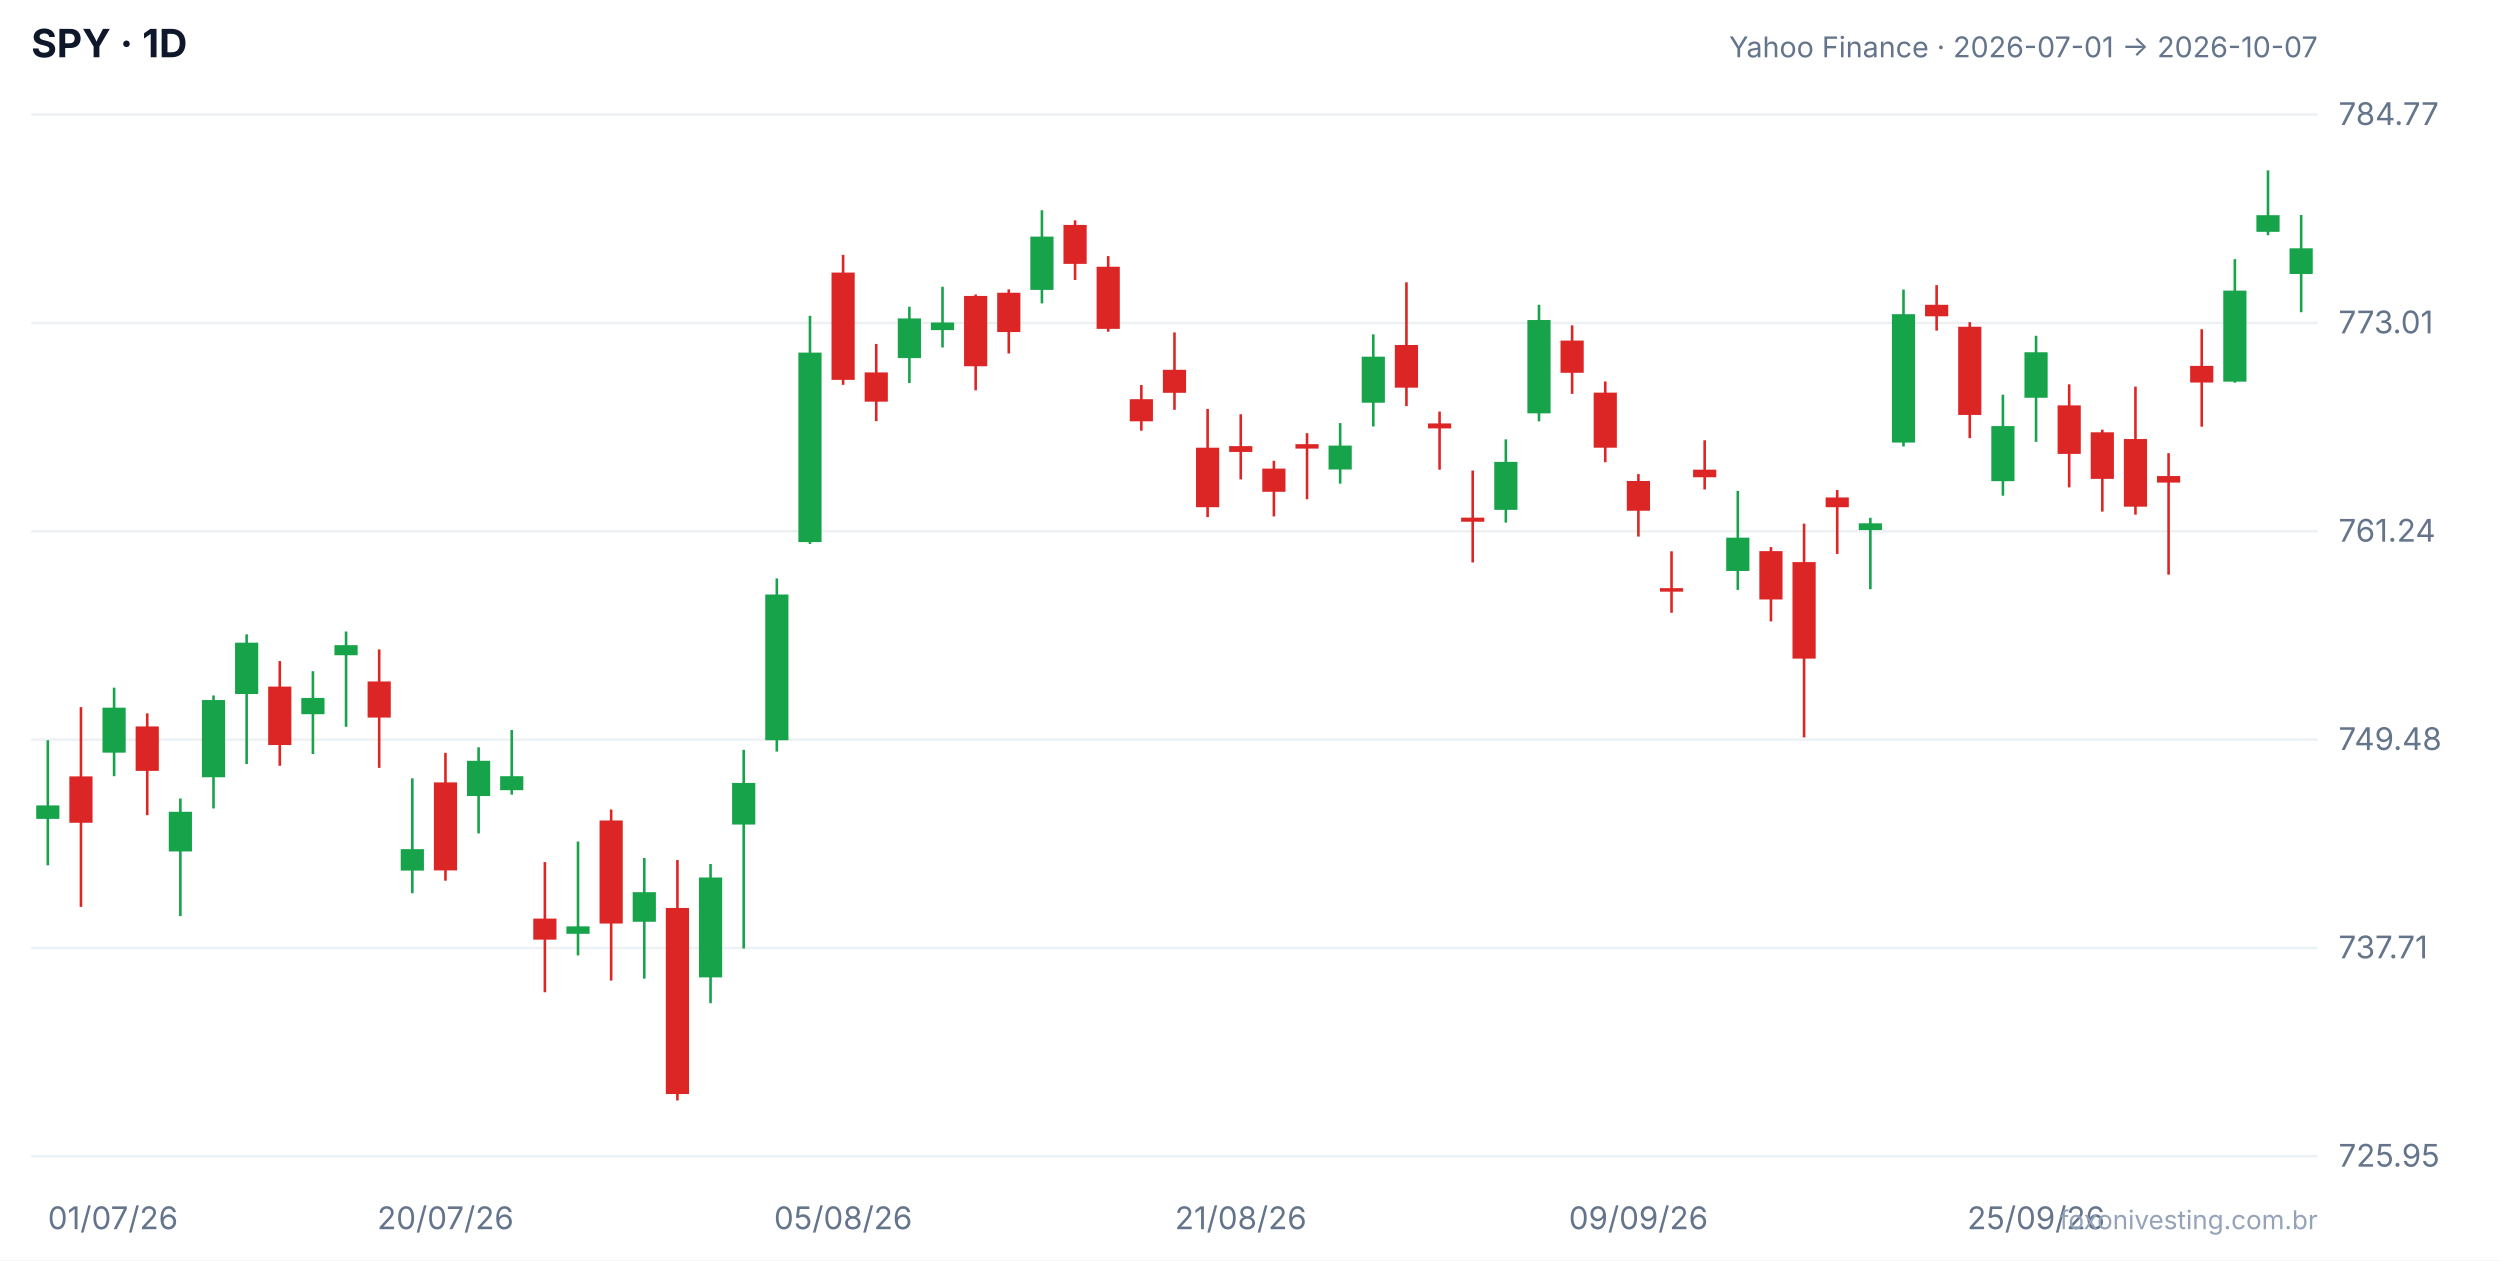
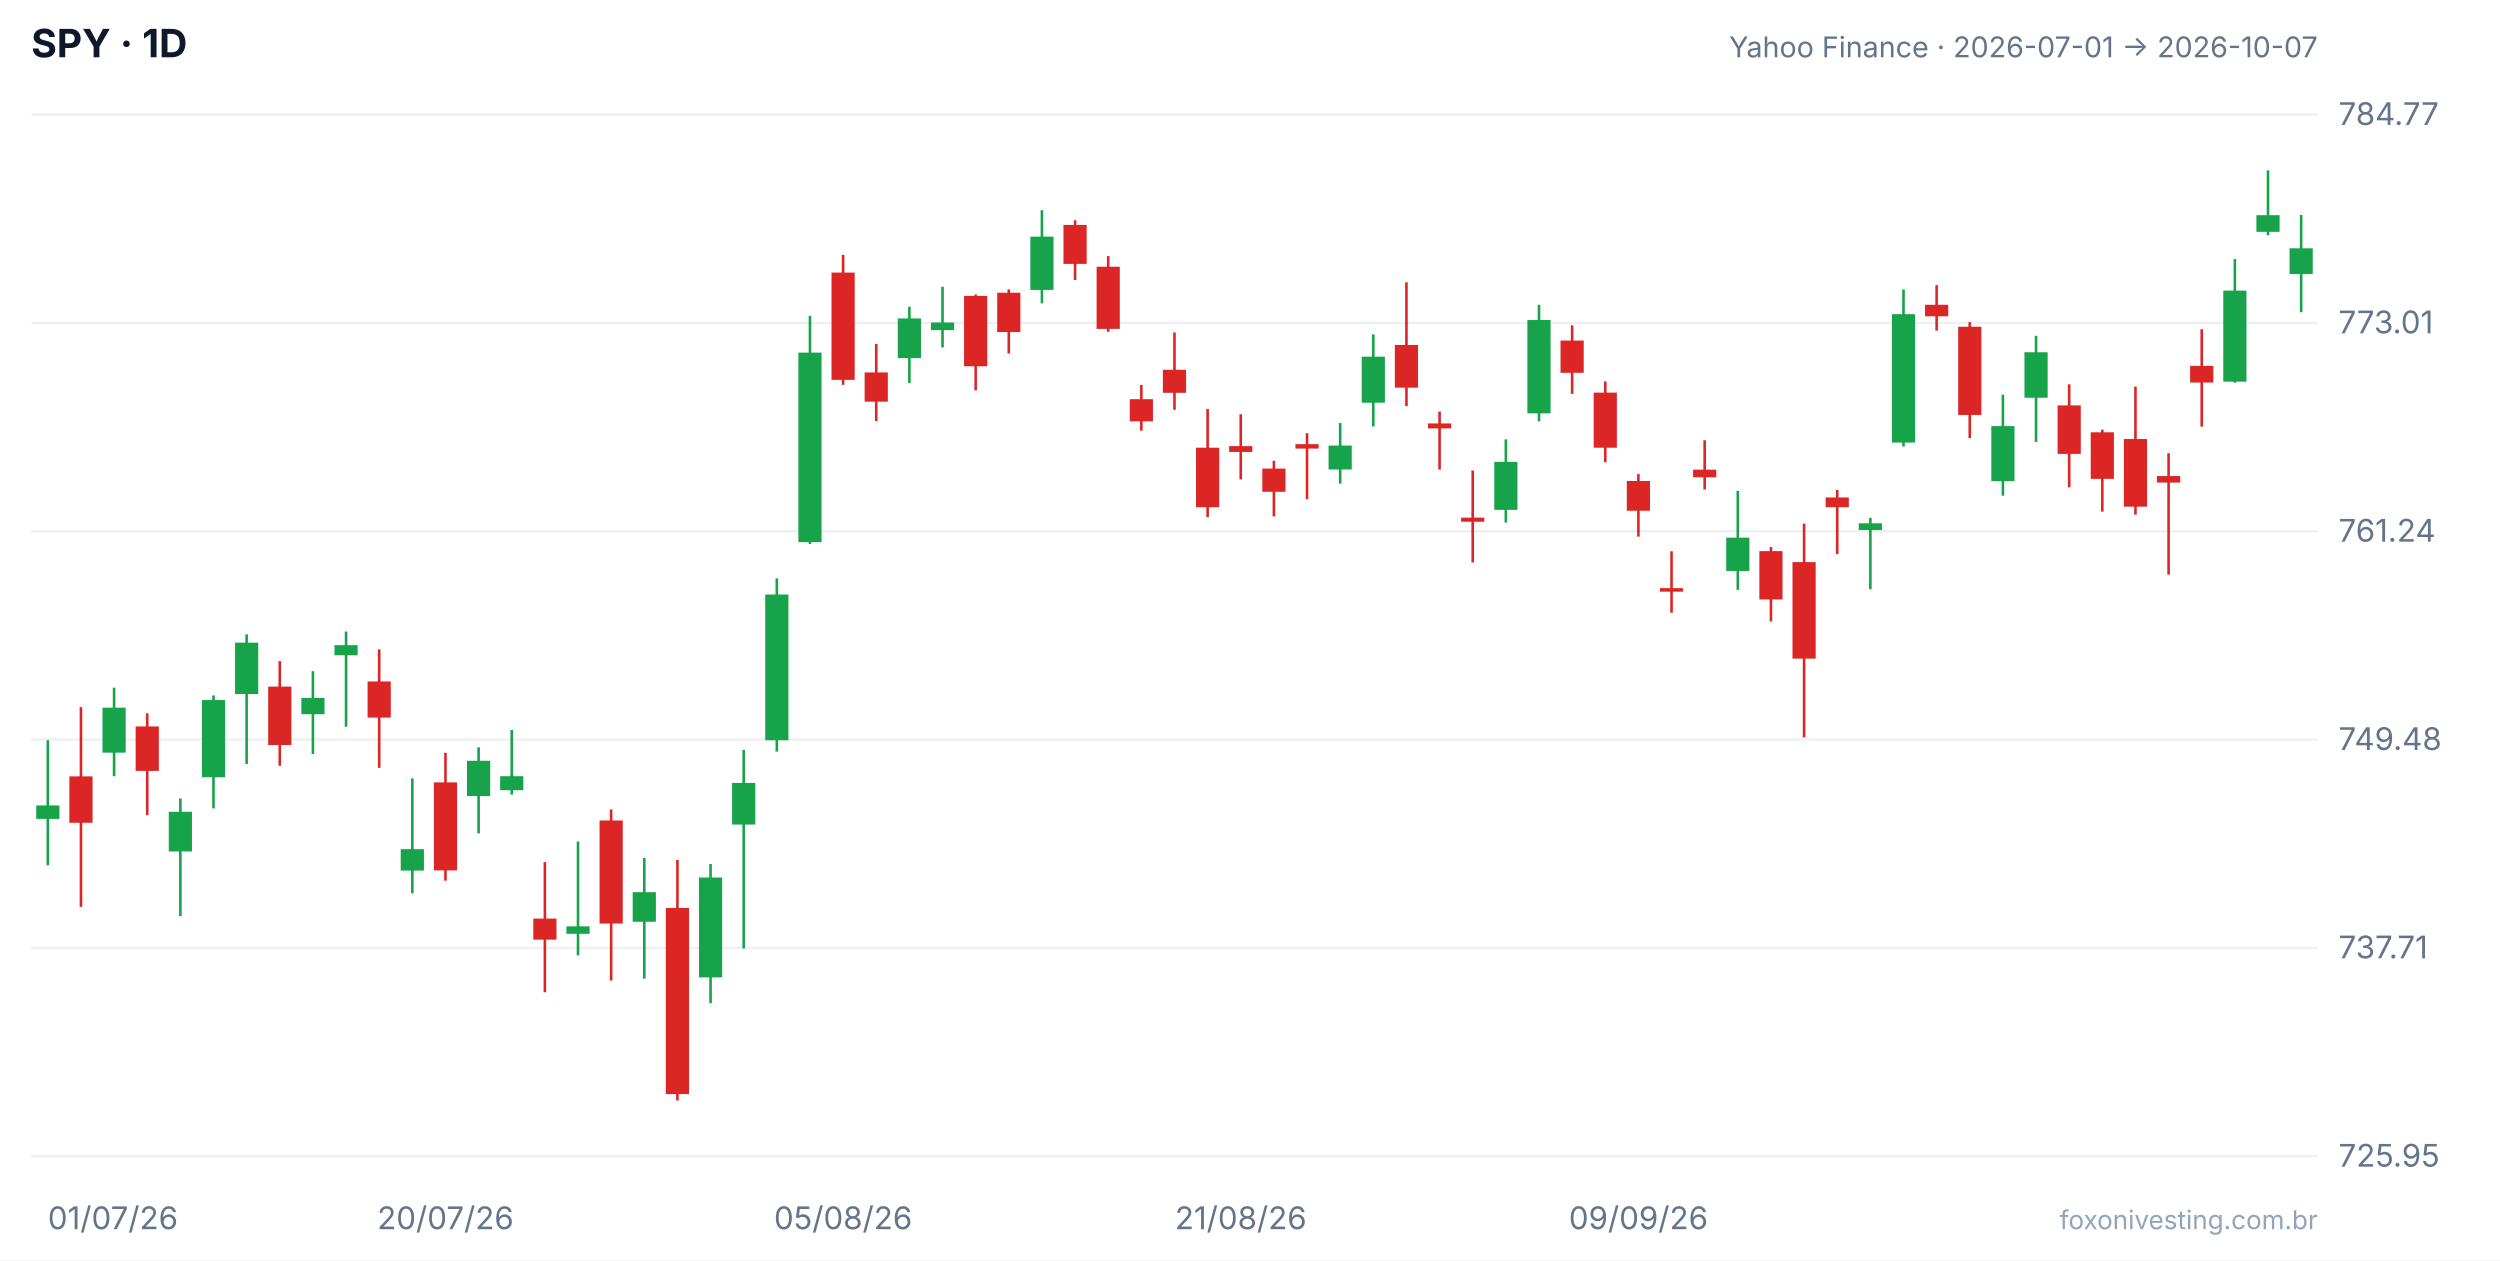
<svg xmlns="http://www.w3.org/2000/svg" viewBox="0 0 960 484" font-family="Inter,system-ui,sans-serif" font-size="12" role="img">
  <rect width="960" height="484" fill="#ffffff" />
  <text x="12" y="22" font-size="15" font-weight="700" fill="#0f172a">SPY · 1D</text>
  <text x="890" y="22" font-size="11" fill="#64748b" text-anchor="end">Yahoo Finance · 2026-07-01 → 2026-10-07</text>
  <line x1="12" x2="890" y1="444" y2="444" stroke="#eef1f4" />
  <text x="898" y="448" fill="#64748b">725.95</text>
  <line x1="12" x2="890" y1="364" y2="364" stroke="#eef1f4" />
  <text x="898" y="368" fill="#64748b">737.71</text>
  <line x1="12" x2="890" y1="284" y2="284" stroke="#eef1f4" />
  <text x="898" y="288" fill="#64748b">749.48</text>
  <line x1="12" x2="890" y1="204" y2="204" stroke="#eef1f4" />
  <text x="898" y="208" fill="#64748b">761.24</text>
  <line x1="12" x2="890" y1="124" y2="124" stroke="#eef1f4" />
  <text x="898" y="128" fill="#64748b">773.01</text>
  <line x1="12" x2="890" y1="44" y2="44" stroke="#eef1f4" />
  <text x="898" y="48" fill="#64748b">784.77</text>
  <text x="18.362" y="472" fill="#64748b" text-anchor="start">01/07/26</text>
  <text x="171.058" y="472" fill="#64748b" text-anchor="middle">20/07/26</text>
  <text x="323.754" y="472" fill="#64748b" text-anchor="middle">05/08/26</text>
  <text x="476.449" y="472" fill="#64748b" text-anchor="middle">21/08/26</text>
  <text x="629.145" y="472" fill="#64748b" text-anchor="middle">09/09/26</text>
-   <text x="781.841" y="472" fill="#64748b" text-anchor="middle">25/09/26</text>
  <line x1="18.362" x2="18.362" y1="284.257" y2="332.266" stroke="#16a34a" />
  <rect x="13.909" y="309.281" width="8.907" height="5.168" fill="#16a34a" />
  <line x1="31.087" x2="31.087" y1="271.54" y2="348.246" stroke="#dc2626" />
  <rect x="26.633" y="298.129" width="8.907" height="17.816" fill="#dc2626" />
  <line x1="43.812" x2="43.812" y1="264.06" y2="298.061" stroke="#16a34a" />
  <rect x="39.358" y="271.744" width="8.907" height="17.273" fill="#16a34a" />
  <line x1="56.536" x2="56.536" y1="273.92" y2="313.021" stroke="#dc2626" />
  <rect x="52.083" y="278.953" width="8.907" height="17.068" fill="#dc2626" />
  <line x1="69.261" x2="69.261" y1="306.629" y2="351.782" stroke="#16a34a" />
  <rect x="64.807" y="311.729" width="8.907" height="15.233" fill="#16a34a" />
  <line x1="81.986" x2="81.986" y1="267.053" y2="310.437" stroke="#16a34a" />
  <rect x="77.532" y="268.82" width="8.907" height="29.649" fill="#16a34a" />
  <line x1="94.71" x2="94.71" y1="243.592" y2="293.369" stroke="#16a34a" />
  <rect x="90.257" y="246.788" width="8.907" height="19.721" fill="#16a34a" />
  <line x1="107.435" x2="107.435" y1="253.86" y2="294.049" stroke="#dc2626" />
  <rect x="102.981" y="263.652" width="8.907" height="22.44" fill="#dc2626" />
  <line x1="120.159" x2="120.159" y1="257.736" y2="289.561" stroke="#16a34a" />
  <rect x="115.706" y="268.004" width="8.907" height="6.256" fill="#16a34a" />
  <line x1="132.884" x2="132.884" y1="242.504" y2="279.088" stroke="#16a34a" />
  <rect x="128.43" y="247.74" width="8.907" height="3.876" fill="#16a34a" />
  <line x1="145.609" x2="145.609" y1="249.372" y2="294.865" stroke="#dc2626" />
  <rect x="141.155" y="261.68" width="8.907" height="13.873" fill="#dc2626" />
  <line x1="158.333" x2="158.333" y1="298.877" y2="343.01" stroke="#16a34a" />
  <rect x="153.88" y="326.078" width="8.907" height="8.228" fill="#16a34a" />
  <line x1="171.058" x2="171.058" y1="289.085" y2="338.182" stroke="#dc2626" />
  <rect x="166.604" y="300.441" width="8.907" height="33.796" fill="#dc2626" />
  <line x1="183.783" x2="183.783" y1="286.977" y2="320.025" stroke="#16a34a" />
  <rect x="179.329" y="292.145" width="8.907" height="13.533" fill="#16a34a" />
  <line x1="196.507" x2="196.507" y1="280.312" y2="305.133" stroke="#16a34a" />
  <rect x="192.054" y="298.061" width="8.907" height="5.372" fill="#16a34a" />
  <line x1="209.232" x2="209.232" y1="331.042" y2="381.022" stroke="#dc2626" />
  <rect x="204.778" y="352.734" width="8.907" height="8.092" fill="#dc2626" />
  <line x1="221.957" x2="221.957" y1="323.154" y2="366.878" stroke="#16a34a" />
  <rect x="217.503" y="355.726" width="8.907" height="2.856" fill="#16a34a" />
  <line x1="234.681" x2="234.681" y1="310.845" y2="376.534" stroke="#dc2626" />
  <rect x="230.228" y="315.061" width="8.907" height="39.576" fill="#dc2626" />
  <line x1="247.406" x2="247.406" y1="329.478" y2="375.787" stroke="#16a34a" />
  <rect x="242.952" y="342.602" width="8.907" height="11.356" fill="#16a34a" />
  <line x1="260.13" x2="260.13" y1="330.226" y2="422.571" stroke="#dc2626" />
  <rect x="255.677" y="348.654" width="8.907" height="71.469" fill="#dc2626" />
  <line x1="272.855" x2="272.855" y1="331.789" y2="385.238" stroke="#16a34a" />
  <rect x="268.401" y="336.958" width="8.907" height="38.353" fill="#16a34a" />
  <line x1="285.58" x2="285.58" y1="287.929" y2="364.226" stroke="#16a34a" />
  <rect x="281.126" y="300.645" width="8.907" height="15.981" fill="#16a34a" />
  <line x1="298.304" x2="298.304" y1="222.103" y2="288.609" stroke="#16a34a" />
  <rect x="293.851" y="228.292" width="8.907" height="55.965" fill="#16a34a" />
  <line x1="311.029" x2="311.029" y1="121.258" y2="208.911" stroke="#16a34a" />
  <rect x="306.575" y="135.402" width="8.907" height="72.761" fill="#16a34a" />
  <line x1="323.754" x2="323.754" y1="97.865" y2="147.778" stroke="#dc2626" />
  <rect x="319.3" y="104.665" width="8.907" height="41.209" fill="#dc2626" />
  <line x1="336.478" x2="336.478" y1="132.07" y2="161.718" stroke="#dc2626" />
  <rect x="332.025" y="143.018" width="8.907" height="11.22" fill="#dc2626" />
  <line x1="349.203" x2="349.203" y1="117.79" y2="147.098" stroke="#16a34a" />
  <rect x="344.749" y="122.278" width="8.907" height="15.232" fill="#16a34a" />
  <line x1="361.928" x2="361.928" y1="110.105" y2="133.43" stroke="#16a34a" />
  <rect x="357.474" y="123.841" width="8.907" height="2.924" fill="#16a34a" />
  <line x1="374.652" x2="374.652" y1="113.098" y2="149.886" stroke="#dc2626" />
  <rect x="370.199" y="113.641" width="8.907" height="26.997" fill="#dc2626" />
  <line x1="387.377" x2="387.377" y1="111.125" y2="135.742" stroke="#dc2626" />
  <rect x="382.923" y="112.417" width="8.907" height="15.097" fill="#dc2626" />
  <line x1="400.101" x2="400.101" y1="80.729" y2="116.498" stroke="#16a34a" />
  <rect x="395.648" y="90.861" width="8.907" height="20.468" fill="#16a34a" />
  <line x1="412.826" x2="412.826" y1="84.605" y2="107.521" stroke="#dc2626" />
  <rect x="408.372" y="86.373" width="8.907" height="14.96" fill="#dc2626" />
  <line x1="425.551" x2="425.551" y1="98.341" y2="127.378" stroke="#dc2626" />
  <rect x="421.097" y="102.421" width="8.907" height="23.869" fill="#dc2626" />
  <line x1="438.275" x2="438.275" y1="147.846" y2="165.391" stroke="#dc2626" />
  <rect x="433.822" y="153.286" width="8.907" height="8.5" fill="#dc2626" />
  <line x1="451" x2="451" y1="127.65" y2="157.366" stroke="#dc2626" />
  <rect x="446.546" y="141.998" width="8.907" height="8.84" fill="#dc2626" />
  <line x1="463.725" x2="463.725" y1="157.026" y2="198.575" stroke="#dc2626" />
  <rect x="459.271" y="171.918" width="8.907" height="22.849" fill="#dc2626" />
  <line x1="476.449" x2="476.449" y1="159.066" y2="184.091" stroke="#dc2626" />
  <rect x="471.996" y="171.307" width="8.907" height="2.244" fill="#dc2626" />
  <line x1="489.174" x2="489.174" y1="176.951" y2="198.303" stroke="#dc2626" />
  <rect x="484.72" y="179.942" width="8.907" height="8.909" fill="#dc2626" />
  <line x1="501.899" x2="501.899" y1="166.342" y2="191.707" stroke="#dc2626" />
  <rect x="497.445" y="170.559" width="8.907" height="1.7" fill="#dc2626" />
  <line x1="514.623" x2="514.623" y1="162.467" y2="185.723" stroke="#16a34a" />
  <rect x="510.17" y="171.102" width="8.907" height="9.18" fill="#16a34a" />
  <line x1="527.348" x2="527.348" y1="128.398" y2="163.759" stroke="#16a34a" />
  <rect x="522.894" y="136.966" width="8.907" height="17.68" fill="#16a34a" />
  <line x1="540.072" x2="540.072" y1="108.405" y2="155.938" stroke="#dc2626" />
  <rect x="535.619" y="132.478" width="8.907" height="16.389" fill="#dc2626" />
  <line x1="552.797" x2="552.797" y1="158.046" y2="180.351" stroke="#dc2626" />
  <rect x="548.343" y="162.602" width="8.907" height="1.904" fill="#dc2626" />
  <line x1="565.522" x2="565.522" y1="180.691" y2="215.984" stroke="#dc2626" />
  <rect x="561.068" y="198.779" width="8.907" height="1.564" fill="#dc2626" />
  <line x1="578.246" x2="578.246" y1="168.723" y2="200.683" stroke="#16a34a" />
  <rect x="573.793" y="177.359" width="8.907" height="18.428" fill="#16a34a" />
  <line x1="590.971" x2="590.971" y1="117.041" y2="161.786" stroke="#16a34a" />
  <rect x="586.517" y="122.89" width="8.907" height="35.836" fill="#16a34a" />
  <line x1="603.696" x2="603.696" y1="124.93" y2="151.246" stroke="#dc2626" />
  <rect x="599.242" y="130.778" width="8.907" height="12.376" fill="#dc2626" />
  <line x1="616.42" x2="616.42" y1="146.486" y2="177.495" stroke="#dc2626" />
  <rect x="611.967" y="150.77" width="8.907" height="21.148" fill="#dc2626" />
  <line x1="629.145" x2="629.145" y1="182.051" y2="206.055" stroke="#dc2626" />
  <rect x="624.691" y="184.703" width="8.907" height="11.424" fill="#dc2626" />
  <line x1="641.87" x2="641.87" y1="211.699" y2="235.296" stroke="#dc2626" />
  <rect x="637.416" y="225.843" width="8.907" height="1.36" fill="#dc2626" />
  <line x1="654.594" x2="654.594" y1="169.062" y2="187.967" stroke="#dc2626" />
  <rect x="650.141" y="180.351" width="8.907" height="2.924" fill="#dc2626" />
  <line x1="667.319" x2="667.319" y1="188.511" y2="226.524" stroke="#16a34a" />
  <rect x="662.865" y="206.463" width="8.907" height="12.784" fill="#16a34a" />
  <line x1="680.043" x2="680.043" y1="210.067" y2="238.628" stroke="#dc2626" />
  <rect x="675.59" y="211.631" width="8.907" height="18.564" fill="#dc2626" />
  <line x1="692.768" x2="692.768" y1="201.091" y2="283.169" stroke="#dc2626" />
  <rect x="688.314" y="215.847" width="8.907" height="37.061" fill="#dc2626" />
  <line x1="705.493" x2="705.493" y1="188.171" y2="212.719" stroke="#dc2626" />
  <rect x="701.039" y="191.027" width="8.907" height="3.74" fill="#dc2626" />
  <line x1="718.217" x2="718.217" y1="198.847" y2="226.252" stroke="#16a34a" />
  <rect x="713.764" y="200.955" width="8.907" height="2.584" fill="#16a34a" />
  <line x1="730.942" x2="730.942" y1="111.193" y2="171.442" stroke="#16a34a" />
  <rect x="726.488" y="120.646" width="8.907" height="49.301" fill="#16a34a" />
  <line x1="743.667" x2="743.667" y1="109.493" y2="126.97" stroke="#dc2626" />
  <rect x="739.213" y="117.041" width="8.907" height="4.42" fill="#dc2626" />
  <line x1="756.391" x2="756.391" y1="123.706" y2="168.246" stroke="#dc2626" />
  <rect x="751.938" y="125.474" width="8.907" height="33.865" fill="#dc2626" />
  <line x1="769.116" x2="769.116" y1="151.586" y2="190.347" stroke="#16a34a" />
  <rect x="764.662" y="163.622" width="8.907" height="21.148" fill="#16a34a" />
  <line x1="781.841" x2="781.841" y1="128.942" y2="169.675" stroke="#16a34a" />
  <rect x="777.387" y="135.266" width="8.907" height="17.476" fill="#16a34a" />
  <line x1="794.565" x2="794.565" y1="147.574" y2="187.151" stroke="#dc2626" />
  <rect x="790.112" y="155.666" width="8.907" height="18.632" fill="#dc2626" />
  <line x1="807.29" x2="807.29" y1="164.983" y2="196.467" stroke="#dc2626" />
  <rect x="802.836" y="166.002" width="8.907" height="17.884" fill="#dc2626" />
  <line x1="820.014" x2="820.014" y1="148.458" y2="197.623" stroke="#dc2626" />
  <rect x="815.561" y="168.586" width="8.907" height="25.977" fill="#dc2626" />
  <line x1="832.739" x2="832.739" y1="174.026" y2="220.676" stroke="#dc2626" />
  <rect x="828.286" y="182.799" width="8.907" height="2.516" fill="#dc2626" />
  <line x1="845.464" x2="845.464" y1="126.426" y2="163.826" stroke="#dc2626" />
  <rect x="841.01" y="140.502" width="8.907" height="6.392" fill="#dc2626" />
  <line x1="858.188" x2="858.188" y1="99.497" y2="146.962" stroke="#16a34a" />
  <rect x="853.735" y="111.601" width="8.907" height="34.953" fill="#16a34a" />
  <line x1="870.913" x2="870.913" y1="65.429" y2="90.317" stroke="#16a34a" />
  <rect x="866.459" y="82.633" width="8.907" height="6.392" fill="#16a34a" />
  <line x1="883.638" x2="883.638" y1="82.565" y2="119.898" stroke="#16a34a" />
  <rect x="879.184" y="95.349" width="8.907" height="9.86" fill="#16a34a" />
  <text x="890" y="472" font-size="10" fill="#94a3b8" text-anchor="end">foxonivesting.com.br</text>
</svg>
